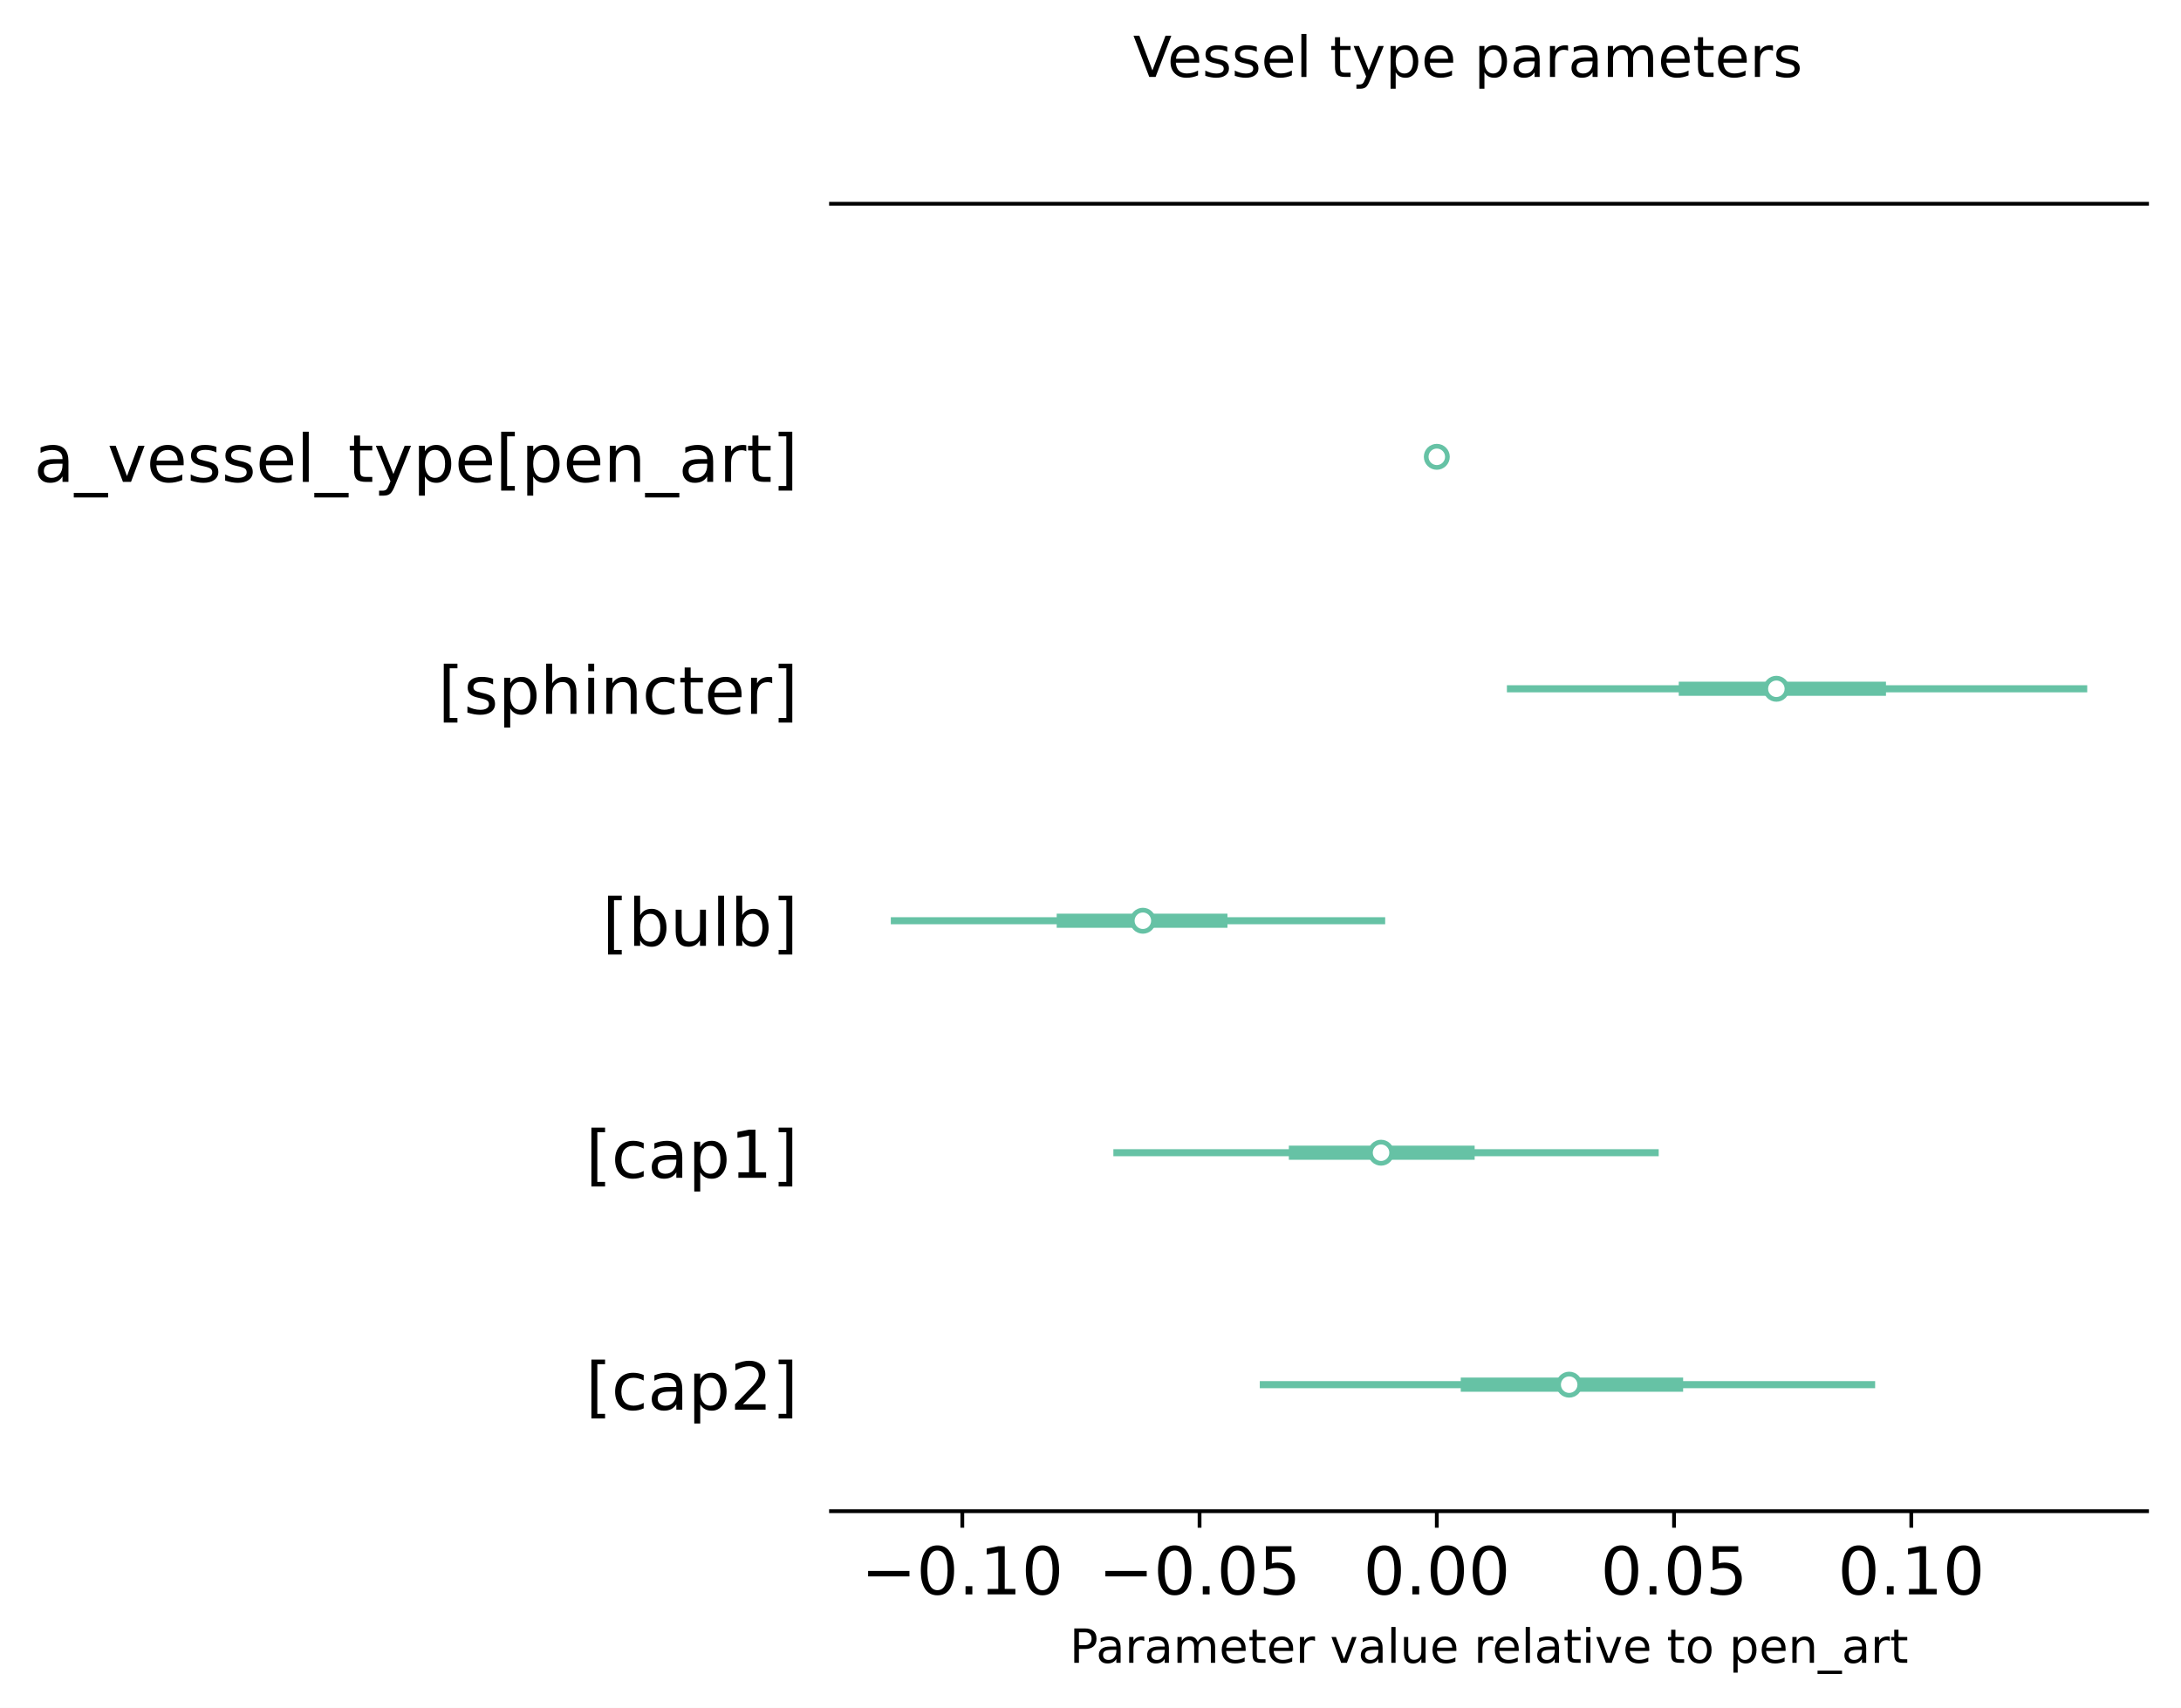
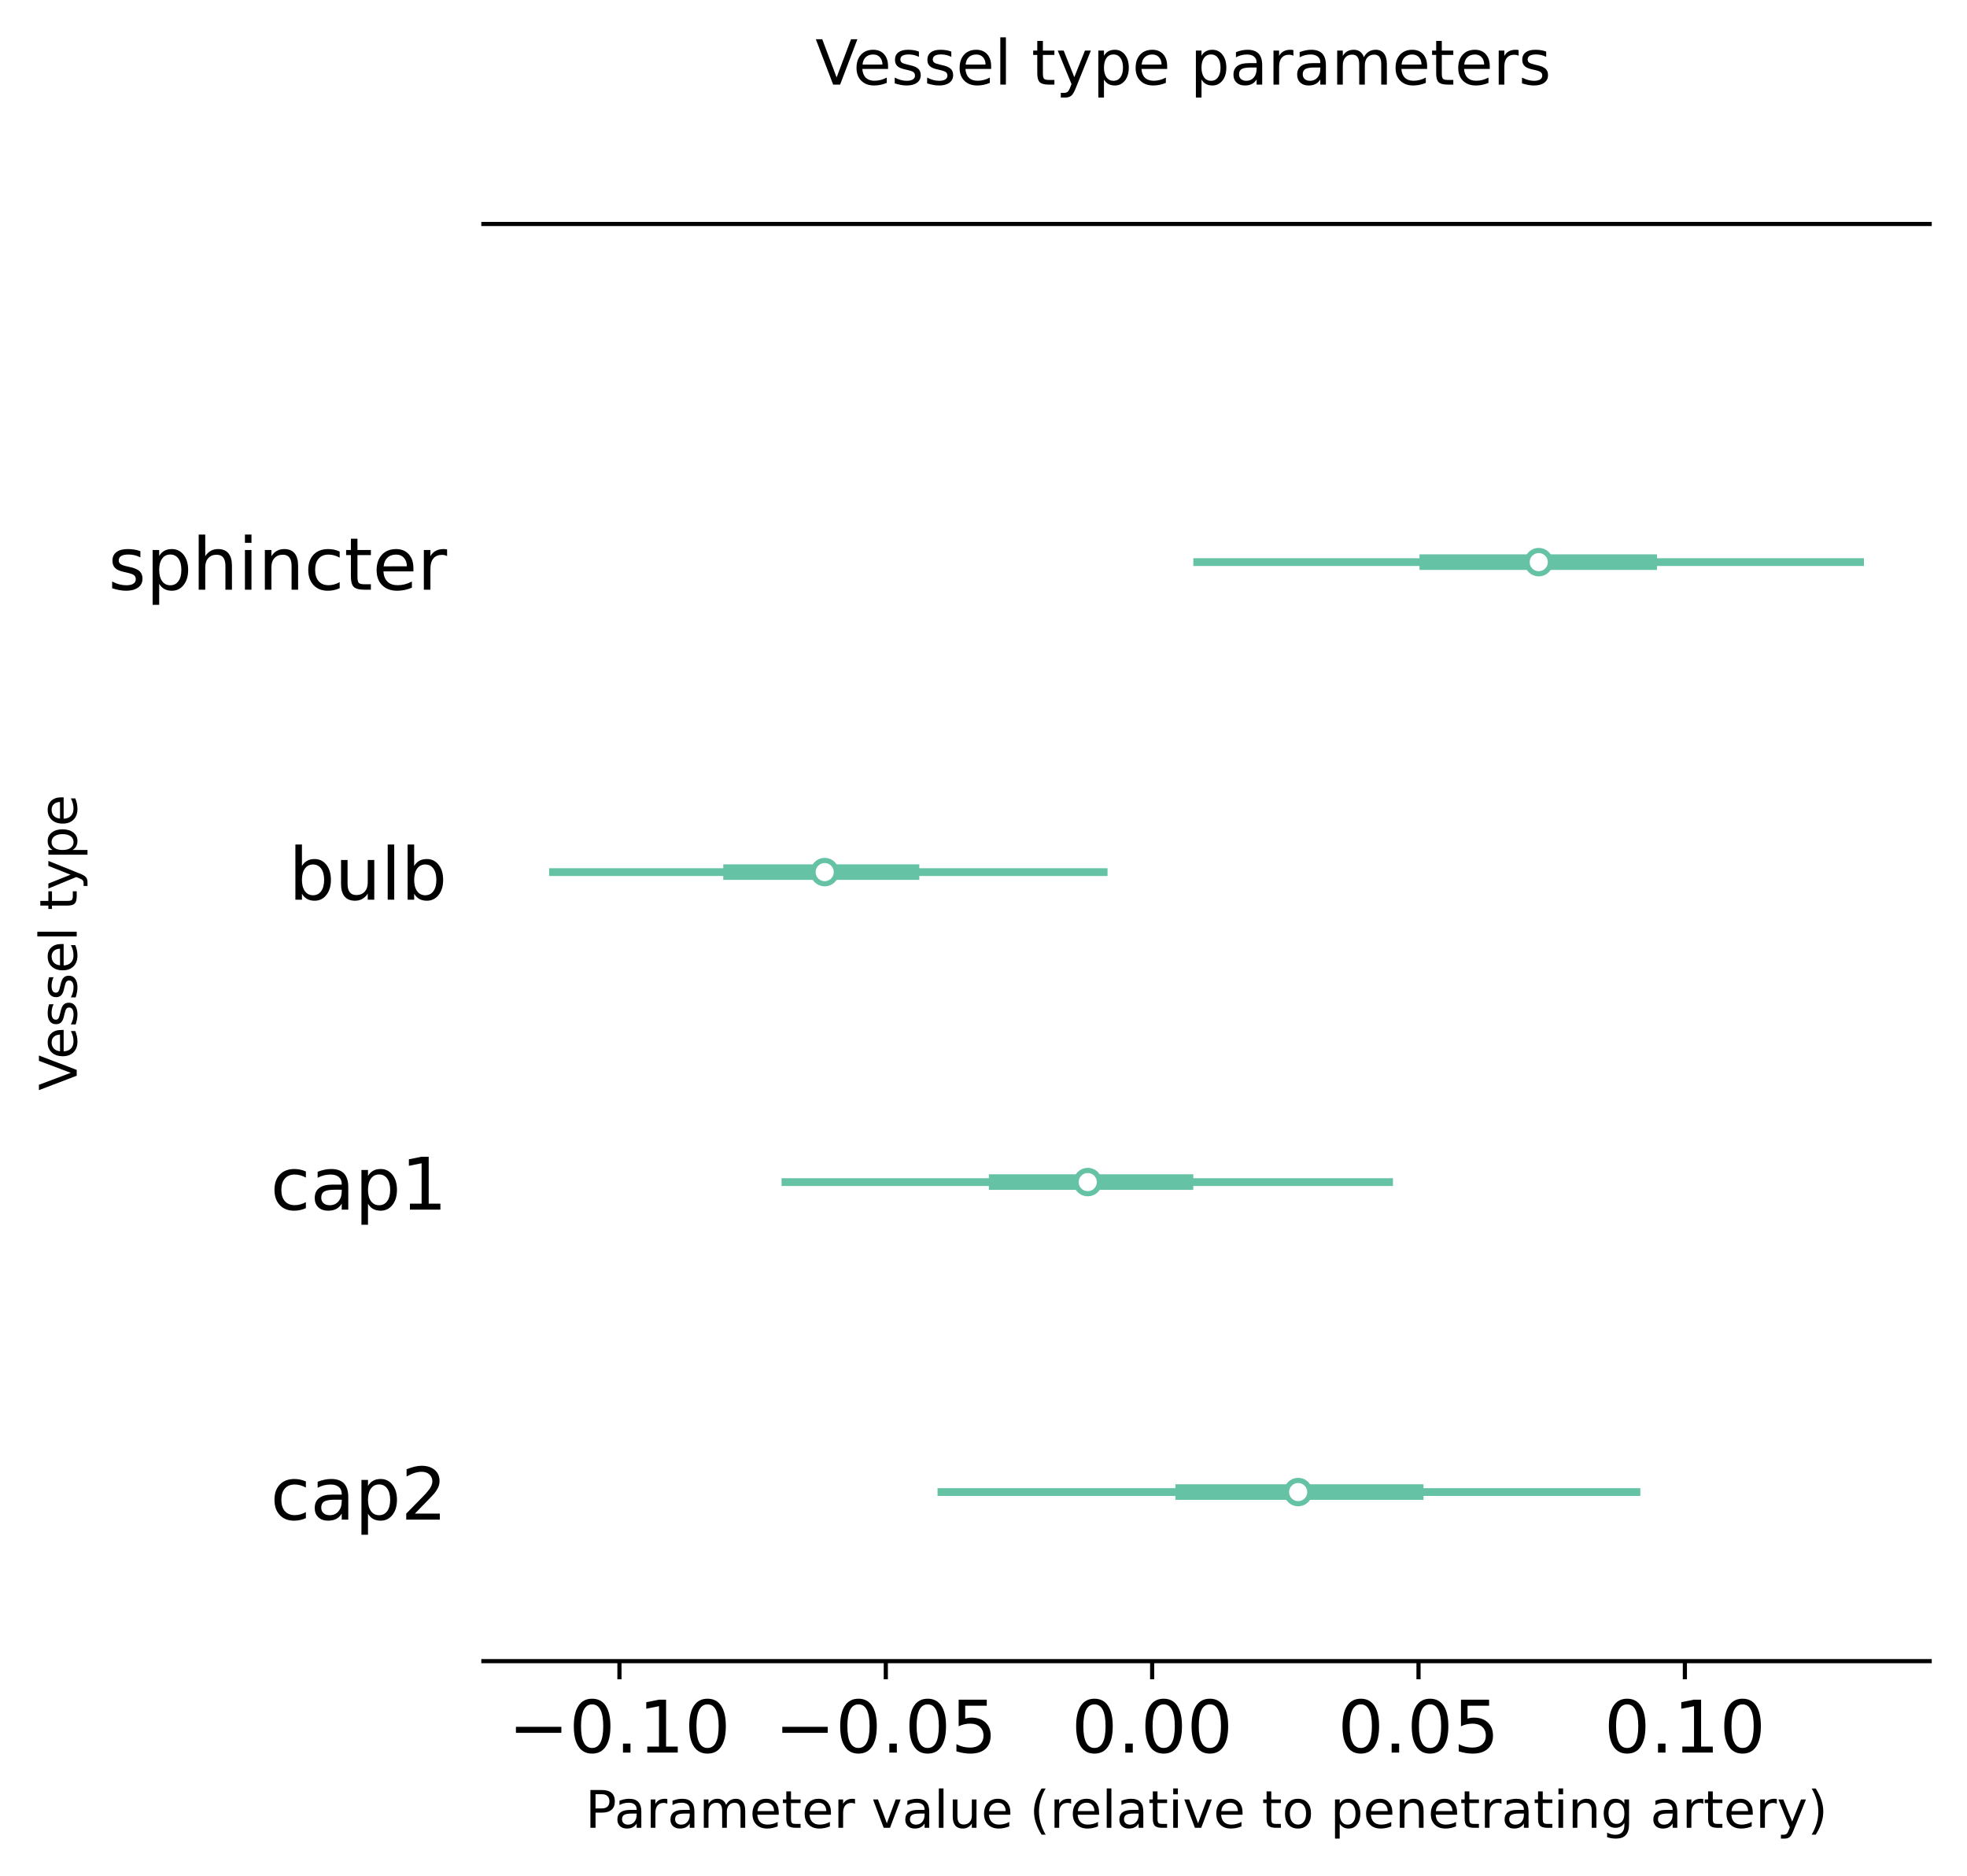
- <svg xmlns="http://www.w3.org/2000/svg" xmlns:xlink="http://www.w3.org/1999/xlink" width="462.369pt" height="362.106pt" viewBox="0 0 462.369 362.106" version="1.1">
+ <svg xmlns="http://www.w3.org/2000/svg" xmlns:xlink="http://www.w3.org/1999/xlink" width="379.449pt" height="361.827pt" viewBox="0 0 379.449 361.827" version="1.1">
  <defs>
    <style type="text/css">*{stroke-linejoin: round; stroke-linecap: butt}</style>
  </defs>
  <g id="figure_1">
    <g id="patch_1">
-       <path d="M 0 362.106  L 462.369 362.106  L 462.369 -0  L 0 -0  z " style="fill: #ffffff" />
+       <path d="M -0 361.827  L 379.449 361.827  L 379.449 -0  L -0 -0  z " style="fill: #ffffff" />
    </g>
    <g id="axes_1">
      <g id="patch_2">
-         <path d="M 176.169 320.4  L 455.169 320.4  L 455.169 43.2  L 176.169 43.2  z " style="fill: #ffffff" />
+         <path d="M 93.249 320.4  L 372.249 320.4  L 372.249 43.2  L 93.249 43.2  z " style="fill: #ffffff" />
      </g>
      <g id="matplotlib.axis_1">
        <g id="xtick_1">
          <g id="line2d_1">
            <defs>
-               <path id="mdb40801401" d="M 0 0  L 0 3.5  " style="stroke: #000000; stroke-width: 0.8" />
+               <path id="m98e3a03f4f" d="M 0 0  L 0 3.5  " style="stroke: #000000; stroke-width: 0.8" />
            </defs>
            <g>
-               <use xlink:href="#mdb40801401" x="204.009" y="320.4" style="stroke: #000000; stroke-width: 0.8" />
+               <use xlink:href="#m98e3a03f4f" x="119.495" y="320.4" style="stroke: #000000; stroke-width: 0.8" />
            </g>
          </g>
          <g id="text_1">
-             <g transform="translate(182.5569 338.0378) scale(0.14 -0.14)">
+             <g transform="translate(98.04303 338.0378) scale(0.14 -0.14)">
              <defs>
                <path id="DejaVuSans-2212" d="M 678 2272  L 4684 2272  L 4684 1741  L 678 1741  L 678 2272  z " transform="scale(0.015625)" />
                <path id="DejaVuSans-30" d="M 2034 4250  Q 1547 4250 1301 3770  Q 1056 3291 1056 2328  Q 1056 1369 1301 889  Q 1547 409 2034 409  Q 2525 409 2770 889  Q 3016 1369 3016 2328  Q 3016 3291 2770 3770  Q 2525 4250 2034 4250  z M 2034 4750  Q 2819 4750 3233 4129  Q 3647 3509 3647 2328  Q 3647 1150 3233 529  Q 2819 -91 2034 -91  Q 1250 -91 836 529  Q 422 1150 422 2328  Q 422 3509 836 4129  Q 1250 4750 2034 4750  z " transform="scale(0.015625)" />
                <path id="DejaVuSans-2e" d="M 684 794  L 1344 794  L 1344 0  L 684 0  L 684 794  z " transform="scale(0.015625)" />
                <path id="DejaVuSans-31" d="M 794 531  L 1825 531  L 1825 4091  L 703 3866  L 703 4441  L 1819 4666  L 2450 4666  L 2450 531  L 3481 531  L 3481 0  L 794 0  L 794 531  z " transform="scale(0.015625)" />
              </defs>
              <use xlink:href="#DejaVuSans-2212" />
              <use xlink:href="#DejaVuSans-30" x="83.789" />
              <use xlink:href="#DejaVuSans-2e" x="147.412" />
              <use xlink:href="#DejaVuSans-31" x="179.199" />
              <use xlink:href="#DejaVuSans-30" x="242.822" />
            </g>
          </g>
        </g>
        <g id="xtick_2">
          <g id="line2d_2">
            <g>
-               <use xlink:href="#mdb40801401" x="254.305" y="320.4" style="stroke: #000000; stroke-width: 0.8" />
+               <use xlink:href="#m98e3a03f4f" x="170.878" y="320.4" style="stroke: #000000; stroke-width: 0.8" />
            </g>
          </g>
          <g id="text_2">
-             <g transform="translate(232.8529 338.0378) scale(0.14 -0.14)">
+             <g transform="translate(149.4259 338.0378) scale(0.14 -0.14)">
              <defs>
                <path id="DejaVuSans-35" d="M 691 4666  L 3169 4666  L 3169 4134  L 1269 4134  L 1269 2991  Q 1406 3038 1543 3061  Q 1681 3084 1819 3084  Q 2600 3084 3056 2656  Q 3513 2228 3513 1497  Q 3513 744 3044 326  Q 2575 -91 1722 -91  Q 1428 -91 1123 -41  Q 819 9 494 109  L 494 744  Q 775 591 1075 516  Q 1375 441 1709 441  Q 2250 441 2565 725  Q 2881 1009 2881 1497  Q 2881 1984 2565 2268  Q 2250 2553 1709 2553  Q 1456 2553 1204 2497  Q 953 2441 691 2322  L 691 4666  z " transform="scale(0.015625)" />
              </defs>
              <use xlink:href="#DejaVuSans-2212" />
              <use xlink:href="#DejaVuSans-30" x="83.789" />
              <use xlink:href="#DejaVuSans-2e" x="147.412" />
              <use xlink:href="#DejaVuSans-30" x="179.199" />
              <use xlink:href="#DejaVuSans-35" x="242.822" />
            </g>
          </g>
        </g>
        <g id="xtick_3">
          <g id="line2d_3">
            <g>
-               <use xlink:href="#mdb40801401" x="304.601" y="320.4" style="stroke: #000000; stroke-width: 0.8" />
+               <use xlink:href="#m98e3a03f4f" x="222.26" y="320.4" style="stroke: #000000; stroke-width: 0.8" />
            </g>
          </g>
          <g id="text_3">
-             <g transform="translate(289.0147 338.0378) scale(0.14 -0.14)">
+             <g transform="translate(206.6745 338.0378) scale(0.14 -0.14)">
              <use xlink:href="#DejaVuSans-30" />
              <use xlink:href="#DejaVuSans-2e" x="63.623" />
              <use xlink:href="#DejaVuSans-30" x="95.41" />
              <use xlink:href="#DejaVuSans-30" x="159.033" />
            </g>
          </g>
        </g>
        <g id="xtick_4">
          <g id="line2d_4">
            <g>
-               <use xlink:href="#mdb40801401" x="354.897" y="320.4" style="stroke: #000000; stroke-width: 0.8" />
+               <use xlink:href="#m98e3a03f4f" x="273.643" y="320.4" style="stroke: #000000; stroke-width: 0.8" />
            </g>
          </g>
          <g id="text_4">
-             <g transform="translate(339.3108 338.0378) scale(0.14 -0.14)">
+             <g transform="translate(258.0573 338.0378) scale(0.14 -0.14)">
              <use xlink:href="#DejaVuSans-30" />
              <use xlink:href="#DejaVuSans-2e" x="63.623" />
              <use xlink:href="#DejaVuSans-30" x="95.41" />
              <use xlink:href="#DejaVuSans-35" x="159.033" />
            </g>
          </g>
        </g>
        <g id="xtick_5">
          <g id="line2d_5">
            <g>
-               <use xlink:href="#mdb40801401" x="405.193" y="320.4" style="stroke: #000000; stroke-width: 0.8" />
+               <use xlink:href="#m98e3a03f4f" x="325.026" y="320.4" style="stroke: #000000; stroke-width: 0.8" />
            </g>
          </g>
          <g id="text_5">
-             <g transform="translate(389.6068 338.0378) scale(0.14 -0.14)">
+             <g transform="translate(309.4401 338.0378) scale(0.14 -0.14)">
              <use xlink:href="#DejaVuSans-30" />
              <use xlink:href="#DejaVuSans-2e" x="63.623" />
              <use xlink:href="#DejaVuSans-31" x="95.41" />
              <use xlink:href="#DejaVuSans-30" x="159.033" />
            </g>
          </g>
        </g>
        <g id="text_6">
-           <g transform="translate(226.7659 352.5478) scale(0.1 -0.1)">
+           <g transform="translate(112.9158 352.5478) scale(0.1 -0.1)">
            <defs>
              <path id="DejaVuSans-50" d="M 1259 4147  L 1259 2394  L 2053 2394  Q 2494 2394 2734 2622  Q 2975 2850 2975 3272  Q 2975 3691 2734 3919  Q 2494 4147 2053 4147  L 1259 4147  z M 628 4666  L 2053 4666  Q 2838 4666 3239 4311  Q 3641 3956 3641 3272  Q 3641 2581 3239 2228  Q 2838 1875 2053 1875  L 1259 1875  L 1259 0  L 628 0  L 628 4666  z " transform="scale(0.015625)" />
              <path id="DejaVuSans-61" d="M 2194 1759  Q 1497 1759 1228 1600  Q 959 1441 959 1056  Q 959 750 1161 570  Q 1363 391 1709 391  Q 2188 391 2477 730  Q 2766 1069 2766 1631  L 2766 1759  L 2194 1759  z M 3341 1997  L 3341 0  L 2766 0  L 2766 531  Q 2569 213 2275 61  Q 1981 -91 1556 -91  Q 1019 -91 701 211  Q 384 513 384 1019  Q 384 1609 779 1909  Q 1175 2209 1959 2209  L 2766 2209  L 2766 2266  Q 2766 2663 2505 2880  Q 2244 3097 1772 3097  Q 1472 3097 1187 3025  Q 903 2953 641 2809  L 641 3341  Q 956 3463 1253 3523  Q 1550 3584 1831 3584  Q 2591 3584 2966 3190  Q 3341 2797 3341 1997  z " transform="scale(0.015625)" />
              <path id="DejaVuSans-72" d="M 2631 2963  Q 2534 3019 2420 3045  Q 2306 3072 2169 3072  Q 1681 3072 1420 2755  Q 1159 2438 1159 1844  L 1159 0  L 581 0  L 581 3500  L 1159 3500  L 1159 2956  Q 1341 3275 1631 3429  Q 1922 3584 2338 3584  Q 2397 3584 2469 3576  Q 2541 3569 2628 3553  L 2631 2963  z " transform="scale(0.015625)" />
              <path id="DejaVuSans-6d" d="M 3328 2828  Q 3544 3216 3844 3400  Q 4144 3584 4550 3584  Q 5097 3584 5394 3201  Q 5691 2819 5691 2113  L 5691 0  L 5113 0  L 5113 2094  Q 5113 2597 4934 2840  Q 4756 3084 4391 3084  Q 3944 3084 3684 2787  Q 3425 2491 3425 1978  L 3425 0  L 2847 0  L 2847 2094  Q 2847 2600 2669 2842  Q 2491 3084 2119 3084  Q 1678 3084 1418 2786  Q 1159 2488 1159 1978  L 1159 0  L 581 0  L 581 3500  L 1159 3500  L 1159 2956  Q 1356 3278 1631 3431  Q 1906 3584 2284 3584  Q 2666 3584 2933 3390  Q 3200 3197 3328 2828  z " transform="scale(0.015625)" />
              <path id="DejaVuSans-65" d="M 3597 1894  L 3597 1613  L 953 1613  Q 991 1019 1311 708  Q 1631 397 2203 397  Q 2534 397 2845 478  Q 3156 559 3463 722  L 3463 178  Q 3153 47 2828 -22  Q 2503 -91 2169 -91  Q 1331 -91 842 396  Q 353 884 353 1716  Q 353 2575 817 3079  Q 1281 3584 2069 3584  Q 2775 3584 3186 3129  Q 3597 2675 3597 1894  z M 3022 2063  Q 3016 2534 2758 2815  Q 2500 3097 2075 3097  Q 1594 3097 1305 2825  Q 1016 2553 972 2059  L 3022 2063  z " transform="scale(0.015625)" />
              <path id="DejaVuSans-74" d="M 1172 4494  L 1172 3500  L 2356 3500  L 2356 3053  L 1172 3053  L 1172 1153  Q 1172 725 1289 603  Q 1406 481 1766 481  L 2356 481  L 2356 0  L 1766 0  Q 1100 0 847 248  Q 594 497 594 1153  L 594 3053  L 172 3053  L 172 3500  L 594 3500  L 594 4494  L 1172 4494  z " transform="scale(0.015625)" />
              <path id="DejaVuSans-20" transform="scale(0.015625)" />
              <path id="DejaVuSans-76" d="M 191 3500  L 800 3500  L 1894 563  L 2988 3500  L 3597 3500  L 2284 0  L 1503 0  L 191 3500  z " transform="scale(0.015625)" />
              <path id="DejaVuSans-6c" d="M 603 4863  L 1178 4863  L 1178 0  L 603 0  L 603 4863  z " transform="scale(0.015625)" />
              <path id="DejaVuSans-75" d="M 544 1381  L 544 3500  L 1119 3500  L 1119 1403  Q 1119 906 1312 657  Q 1506 409 1894 409  Q 2359 409 2629 706  Q 2900 1003 2900 1516  L 2900 3500  L 3475 3500  L 3475 0  L 2900 0  L 2900 538  Q 2691 219 2414 64  Q 2138 -91 1772 -91  Q 1169 -91 856 284  Q 544 659 544 1381  z M 1991 3584  L 1991 3584  z " transform="scale(0.015625)" />
+               <path id="DejaVuSans-28" d="M 1984 4856  Q 1566 4138 1362 3434  Q 1159 2731 1159 2009  Q 1159 1288 1364 580  Q 1569 -128 1984 -844  L 1484 -844  Q 1016 -109 783 600  Q 550 1309 550 2009  Q 550 2706 781 3412  Q 1013 4119 1484 4856  L 1984 4856  z " transform="scale(0.015625)" />
              <path id="DejaVuSans-69" d="M 603 3500  L 1178 3500  L 1178 0  L 603 0  L 603 3500  z M 603 4863  L 1178 4863  L 1178 4134  L 603 4134  L 603 4863  z " transform="scale(0.015625)" />
              <path id="DejaVuSans-6f" d="M 1959 3097  Q 1497 3097 1228 2736  Q 959 2375 959 1747  Q 959 1119 1226 758  Q 1494 397 1959 397  Q 2419 397 2687 759  Q 2956 1122 2956 1747  Q 2956 2369 2687 2733  Q 2419 3097 1959 3097  z M 1959 3584  Q 2709 3584 3137 3096  Q 3566 2609 3566 1747  Q 3566 888 3137 398  Q 2709 -91 1959 -91  Q 1206 -91 779 398  Q 353 888 353 1747  Q 353 2609 779 3096  Q 1206 3584 1959 3584  z " transform="scale(0.015625)" />
              <path id="DejaVuSans-70" d="M 1159 525  L 1159 -1331  L 581 -1331  L 581 3500  L 1159 3500  L 1159 2969  Q 1341 3281 1617 3432  Q 1894 3584 2278 3584  Q 2916 3584 3314 3078  Q 3713 2572 3713 1747  Q 3713 922 3314 415  Q 2916 -91 2278 -91  Q 1894 -91 1617 61  Q 1341 213 1159 525  z M 3116 1747  Q 3116 2381 2855 2742  Q 2594 3103 2138 3103  Q 1681 3103 1420 2742  Q 1159 2381 1159 1747  Q 1159 1113 1420 752  Q 1681 391 2138 391  Q 2594 391 2855 752  Q 3116 1113 3116 1747  z " transform="scale(0.015625)" />
              <path id="DejaVuSans-6e" d="M 3513 2113  L 3513 0  L 2938 0  L 2938 2094  Q 2938 2591 2744 2837  Q 2550 3084 2163 3084  Q 1697 3084 1428 2787  Q 1159 2491 1159 1978  L 1159 0  L 581 0  L 581 3500  L 1159 3500  L 1159 2956  Q 1366 3272 1645 3428  Q 1925 3584 2291 3584  Q 2894 3584 3203 3211  Q 3513 2838 3513 2113  z " transform="scale(0.015625)" />
-               <path id="DejaVuSans-5f" d="M 3263 -1063  L 3263 -1509  L -63 -1509  L -63 -1063  L 3263 -1063  z " transform="scale(0.015625)" />
+               <path id="DejaVuSans-67" d="M 2906 1791  Q 2906 2416 2648 2759  Q 2391 3103 1925 3103  Q 1463 3103 1205 2759  Q 947 2416 947 1791  Q 947 1169 1205 825  Q 1463 481 1925 481  Q 2391 481 2648 825  Q 2906 1169 2906 1791  z M 3481 434  Q 3481 -459 3084 -895  Q 2688 -1331 1869 -1331  Q 1566 -1331 1297 -1286  Q 1028 -1241 775 -1147  L 775 -588  Q 1028 -725 1275 -790  Q 1522 -856 1778 -856  Q 2344 -856 2625 -561  Q 2906 -266 2906 331  L 2906 616  Q 2728 306 2450 153  Q 2172 0 1784 0  Q 1141 0 747 490  Q 353 981 353 1791  Q 353 2603 747 3093  Q 1141 3584 1784 3584  Q 2172 3584 2450 3431  Q 2728 3278 2906 2969  L 2906 3500  L 3481 3500  L 3481 434  z " transform="scale(0.015625)" />
+               <path id="DejaVuSans-79" d="M 2059 -325  Q 1816 -950 1584 -1140  Q 1353 -1331 966 -1331  L 506 -1331  L 506 -850  L 844 -850  Q 1081 -850 1212 -737  Q 1344 -625 1503 -206  L 1606 56  L 191 3500  L 800 3500  L 1894 763  L 2988 3500  L 3597 3500  L 2059 -325  z " transform="scale(0.015625)" />
+               <path id="DejaVuSans-29" d="M 513 4856  L 1013 4856  Q 1481 4119 1714 3412  Q 1947 2706 1947 2009  Q 1947 1309 1714 600  Q 1481 -109 1013 -844  L 513 -844  Q 928 -128 1133 580  Q 1338 1288 1338 2009  Q 1338 2731 1133 3434  Q 928 4138 513 4856  z " transform="scale(0.015625)" />
            </defs>
            <use xlink:href="#DejaVuSans-50" />
            <use xlink:href="#DejaVuSans-61" x="55.803" />
            <use xlink:href="#DejaVuSans-72" x="117.082" />
            <use xlink:href="#DejaVuSans-61" x="158.195" />
            <use xlink:href="#DejaVuSans-6d" x="219.475" />
            <use xlink:href="#DejaVuSans-65" x="316.887" />
            <use xlink:href="#DejaVuSans-74" x="378.41" />
            <use xlink:href="#DejaVuSans-65" x="417.619" />
            <use xlink:href="#DejaVuSans-72" x="479.143" />
            <use xlink:href="#DejaVuSans-20" x="520.256" />
            <use xlink:href="#DejaVuSans-76" x="552.043" />
            <use xlink:href="#DejaVuSans-61" x="611.223" />
            <use xlink:href="#DejaVuSans-6c" x="672.502" />
            <use xlink:href="#DejaVuSans-75" x="700.285" />
            <use xlink:href="#DejaVuSans-65" x="763.664" />
            <use xlink:href="#DejaVuSans-20" x="825.188" />
-             <use xlink:href="#DejaVuSans-72" x="856.975" />
-             <use xlink:href="#DejaVuSans-65" x="895.838" />
-             <use xlink:href="#DejaVuSans-6c" x="957.361" />
-             <use xlink:href="#DejaVuSans-61" x="985.145" />
-             <use xlink:href="#DejaVuSans-74" x="1046.424" />
-             <use xlink:href="#DejaVuSans-69" x="1085.633" />
-             <use xlink:href="#DejaVuSans-76" x="1113.416" />
-             <use xlink:href="#DejaVuSans-65" x="1172.596" />
-             <use xlink:href="#DejaVuSans-20" x="1234.119" />
-             <use xlink:href="#DejaVuSans-74" x="1265.906" />
-             <use xlink:href="#DejaVuSans-6f" x="1305.115" />
-             <use xlink:href="#DejaVuSans-20" x="1366.297" />
-             <use xlink:href="#DejaVuSans-70" x="1398.084" />
-             <use xlink:href="#DejaVuSans-65" x="1461.561" />
-             <use xlink:href="#DejaVuSans-6e" x="1523.084" />
-             <use xlink:href="#DejaVuSans-5f" x="1586.463" />
-             <use xlink:href="#DejaVuSans-61" x="1636.463" />
-             <use xlink:href="#DejaVuSans-72" x="1697.742" />
-             <use xlink:href="#DejaVuSans-74" x="1738.855" />
+             <use xlink:href="#DejaVuSans-28" x="856.975" />
+             <use xlink:href="#DejaVuSans-72" x="895.988" />
+             <use xlink:href="#DejaVuSans-65" x="934.852" />
+             <use xlink:href="#DejaVuSans-6c" x="996.375" />
+             <use xlink:href="#DejaVuSans-61" x="1024.158" />
+             <use xlink:href="#DejaVuSans-74" x="1085.438" />
+             <use xlink:href="#DejaVuSans-69" x="1124.646" />
+             <use xlink:href="#DejaVuSans-76" x="1152.43" />
+             <use xlink:href="#DejaVuSans-65" x="1211.609" />
+             <use xlink:href="#DejaVuSans-20" x="1273.133" />
+             <use xlink:href="#DejaVuSans-74" x="1304.92" />
+             <use xlink:href="#DejaVuSans-6f" x="1344.129" />
+             <use xlink:href="#DejaVuSans-20" x="1405.311" />
+             <use xlink:href="#DejaVuSans-70" x="1437.098" />
+             <use xlink:href="#DejaVuSans-65" x="1500.574" />
+             <use xlink:href="#DejaVuSans-6e" x="1562.098" />
+             <use xlink:href="#DejaVuSans-65" x="1625.477" />
+             <use xlink:href="#DejaVuSans-74" x="1687" />
+             <use xlink:href="#DejaVuSans-72" x="1726.209" />
+             <use xlink:href="#DejaVuSans-61" x="1767.322" />
+             <use xlink:href="#DejaVuSans-74" x="1828.602" />
+             <use xlink:href="#DejaVuSans-69" x="1867.811" />
+             <use xlink:href="#DejaVuSans-6e" x="1895.594" />
+             <use xlink:href="#DejaVuSans-67" x="1958.973" />
+             <use xlink:href="#DejaVuSans-20" x="2022.449" />
+             <use xlink:href="#DejaVuSans-61" x="2054.236" />
+             <use xlink:href="#DejaVuSans-72" x="2115.516" />
+             <use xlink:href="#DejaVuSans-74" x="2156.629" />
+             <use xlink:href="#DejaVuSans-65" x="2195.838" />
+             <use xlink:href="#DejaVuSans-72" x="2257.361" />
+             <use xlink:href="#DejaVuSans-79" x="2298.475" />
+             <use xlink:href="#DejaVuSans-29" x="2357.654" />
          </g>
        </g>
      </g>
      <g id="matplotlib.axis_2">
        <g id="ytick_1">
          <g id="text_7">
-             <g transform="translate(124.1722 298.8931) scale(0.14 -0.14)">
-               <defs>
-                 <path id="DejaVuSans-5b" d="M 550 4863  L 1875 4863  L 1875 4416  L 1125 4416  L 1125 -397  L 1875 -397  L 1875 -844  L 550 -844  L 550 4863  z " transform="scale(0.015625)" />
+             <g transform="translate(52.17688 293.1071) scale(0.14 -0.14)">
+               <defs>
                <path id="DejaVuSans-63" d="M 3122 3366  L 3122 2828  Q 2878 2963 2633 3030  Q 2388 3097 2138 3097  Q 1578 3097 1268 2742  Q 959 2388 959 1747  Q 959 1106 1268 751  Q 1578 397 2138 397  Q 2388 397 2633 464  Q 2878 531 3122 666  L 3122 134  Q 2881 22 2623 -34  Q 2366 -91 2075 -91  Q 1284 -91 818 406  Q 353 903 353 1747  Q 353 2603 823 3093  Q 1294 3584 2113 3584  Q 2378 3584 2631 3529  Q 2884 3475 3122 3366  z " transform="scale(0.015625)" />
                <path id="DejaVuSans-32" d="M 1228 531  L 3431 531  L 3431 0  L 469 0  L 469 531  Q 828 903 1448 1529  Q 2069 2156 2228 2338  Q 2531 2678 2651 2914  Q 2772 3150 2772 3378  Q 2772 3750 2511 3984  Q 2250 4219 1831 4219  Q 1534 4219 1204 4116  Q 875 4013 500 3803  L 500 4441  Q 881 4594 1212 4672  Q 1544 4750 1819 4750  Q 2544 4750 2975 4387  Q 3406 4025 3406 3419  Q 3406 3131 3298 2873  Q 3191 2616 2906 2266  Q 2828 2175 2409 1742  Q 1991 1309 1228 531  z " transform="scale(0.015625)" />
-                 <path id="DejaVuSans-5d" d="M 1947 4863  L 1947 -844  L 622 -844  L 622 -397  L 1369 -397  L 1369 4416  L 622 4416  L 622 4863  L 1947 4863  z " transform="scale(0.015625)" />
-               </defs>
-               <use xlink:href="#DejaVuSans-5b" />
-               <use xlink:href="#DejaVuSans-63" x="39.014" />
-               <use xlink:href="#DejaVuSans-61" x="93.994" />
-               <use xlink:href="#DejaVuSans-70" x="155.273" />
-               <use xlink:href="#DejaVuSans-32" x="218.75" />
-               <use xlink:href="#DejaVuSans-5d" x="282.373" />
+               </defs>
+               <use xlink:href="#DejaVuSans-63" />
+               <use xlink:href="#DejaVuSans-61" x="54.98" />
+               <use xlink:href="#DejaVuSans-70" x="116.26" />
+               <use xlink:href="#DejaVuSans-32" x="179.736" />
            </g>
          </g>
        </g>
        <g id="ytick_2">
          <g id="text_8">
-             <g transform="translate(124.1722 249.7125) scale(0.14 -0.14)">
-               <use xlink:href="#DejaVuSans-5b" />
-               <use xlink:href="#DejaVuSans-63" x="39.014" />
-               <use xlink:href="#DejaVuSans-61" x="93.994" />
-               <use xlink:href="#DejaVuSans-70" x="155.273" />
-               <use xlink:href="#DejaVuSans-31" x="218.75" />
-               <use xlink:href="#DejaVuSans-5d" x="282.373" />
+             <g transform="translate(52.17688 233.3189) scale(0.14 -0.14)">
+               <use xlink:href="#DejaVuSans-63" />
+               <use xlink:href="#DejaVuSans-61" x="54.98" />
+               <use xlink:href="#DejaVuSans-70" x="116.26" />
+               <use xlink:href="#DejaVuSans-31" x="179.736" />
            </g>
          </g>
        </g>
        <g id="ytick_3">
          <g id="text_9">
-             <g transform="translate(127.7072 200.5318) scale(0.14 -0.14)">
+             <g transform="translate(55.71187 173.5307) scale(0.14 -0.14)">
              <defs>
                <path id="DejaVuSans-62" d="M 3116 1747  Q 3116 2381 2855 2742  Q 2594 3103 2138 3103  Q 1681 3103 1420 2742  Q 1159 2381 1159 1747  Q 1159 1113 1420 752  Q 1681 391 2138 391  Q 2594 391 2855 752  Q 3116 1113 3116 1747  z M 1159 2969  Q 1341 3281 1617 3432  Q 1894 3584 2278 3584  Q 2916 3584 3314 3078  Q 3713 2572 3713 1747  Q 3713 922 3314 415  Q 2916 -91 2278 -91  Q 1894 -91 1617 61  Q 1341 213 1159 525  L 1159 0  L 581 0  L 581 4863  L 1159 4863  L 1159 2969  z " transform="scale(0.015625)" />
              </defs>
-               <use xlink:href="#DejaVuSans-5b" />
-               <use xlink:href="#DejaVuSans-62" x="39.014" />
-               <use xlink:href="#DejaVuSans-75" x="102.49" />
-               <use xlink:href="#DejaVuSans-6c" x="165.869" />
-               <use xlink:href="#DejaVuSans-62" x="193.652" />
-               <use xlink:href="#DejaVuSans-5d" x="257.129" />
+               <use xlink:href="#DejaVuSans-62" />
+               <use xlink:href="#DejaVuSans-75" x="63.477" />
+               <use xlink:href="#DejaVuSans-6c" x="126.855" />
+               <use xlink:href="#DejaVuSans-62" x="154.639" />
            </g>
          </g>
        </g>
        <g id="ytick_4">
          <g id="text_10">
-             <g transform="translate(92.87344 151.3512) scale(0.14 -0.14)">
+             <g transform="translate(20.87813 113.7424) scale(0.14 -0.14)">
              <defs>
                <path id="DejaVuSans-73" d="M 2834 3397  L 2834 2853  Q 2591 2978 2328 3040  Q 2066 3103 1784 3103  Q 1356 3103 1142 2972  Q 928 2841 928 2578  Q 928 2378 1081 2264  Q 1234 2150 1697 2047  L 1894 2003  Q 2506 1872 2764 1633  Q 3022 1394 3022 966  Q 3022 478 2636 193  Q 2250 -91 1575 -91  Q 1294 -91 989 -36  Q 684 19 347 128  L 347 722  Q 666 556 975 473  Q 1284 391 1588 391  Q 1994 391 2212 530  Q 2431 669 2431 922  Q 2431 1156 2273 1281  Q 2116 1406 1581 1522  L 1381 1569  Q 847 1681 609 1914  Q 372 2147 372 2553  Q 372 3047 722 3315  Q 1072 3584 1716 3584  Q 2034 3584 2315 3537  Q 2597 3491 2834 3397  z " transform="scale(0.015625)" />
                <path id="DejaVuSans-68" d="M 3513 2113  L 3513 0  L 2938 0  L 2938 2094  Q 2938 2591 2744 2837  Q 2550 3084 2163 3084  Q 1697 3084 1428 2787  Q 1159 2491 1159 1978  L 1159 0  L 581 0  L 581 4863  L 1159 4863  L 1159 2956  Q 1366 3272 1645 3428  Q 1925 3584 2291 3584  Q 2894 3584 3203 3211  Q 3513 2838 3513 2113  z " transform="scale(0.015625)" />
              </defs>
-               <use xlink:href="#DejaVuSans-5b" />
-               <use xlink:href="#DejaVuSans-73" x="39.014" />
-               <use xlink:href="#DejaVuSans-70" x="91.113" />
-               <use xlink:href="#DejaVuSans-68" x="154.59" />
-               <use xlink:href="#DejaVuSans-69" x="217.969" />
-               <use xlink:href="#DejaVuSans-6e" x="245.752" />
-               <use xlink:href="#DejaVuSans-63" x="309.131" />
-               <use xlink:href="#DejaVuSans-74" x="364.111" />
-               <use xlink:href="#DejaVuSans-65" x="403.32" />
-               <use xlink:href="#DejaVuSans-72" x="464.844" />
-               <use xlink:href="#DejaVuSans-5d" x="505.957" />
-             </g>
-           </g>
-         </g>
-         <g id="ytick_5">
-           <g id="text_11">
-             <g transform="translate(7.2 102.1705) scale(0.14 -0.14)">
-               <defs>
-                 <path id="DejaVuSans-79" d="M 2059 -325  Q 1816 -950 1584 -1140  Q 1353 -1331 966 -1331  L 506 -1331  L 506 -850  L 844 -850  Q 1081 -850 1212 -737  Q 1344 -625 1503 -206  L 1606 56  L 191 3500  L 800 3500  L 1894 763  L 2988 3500  L 3597 3500  L 2059 -325  z " transform="scale(0.015625)" />
-               </defs>
-               <use xlink:href="#DejaVuSans-61" />
-               <use xlink:href="#DejaVuSans-5f" x="61.279" />
-               <use xlink:href="#DejaVuSans-76" x="111.279" />
-               <use xlink:href="#DejaVuSans-65" x="170.459" />
-               <use xlink:href="#DejaVuSans-73" x="231.982" />
-               <use xlink:href="#DejaVuSans-73" x="284.082" />
-               <use xlink:href="#DejaVuSans-65" x="336.182" />
-               <use xlink:href="#DejaVuSans-6c" x="397.705" />
-               <use xlink:href="#DejaVuSans-5f" x="425.488" />
-               <use xlink:href="#DejaVuSans-74" x="475.488" />
-               <use xlink:href="#DejaVuSans-79" x="514.697" />
-               <use xlink:href="#DejaVuSans-70" x="573.877" />
-               <use xlink:href="#DejaVuSans-65" x="637.354" />
-               <use xlink:href="#DejaVuSans-5b" x="698.877" />
-               <use xlink:href="#DejaVuSans-70" x="737.891" />
-               <use xlink:href="#DejaVuSans-65" x="801.367" />
-               <use xlink:href="#DejaVuSans-6e" x="862.891" />
-               <use xlink:href="#DejaVuSans-5f" x="926.27" />
-               <use xlink:href="#DejaVuSans-61" x="976.27" />
-               <use xlink:href="#DejaVuSans-72" x="1037.549" />
-               <use xlink:href="#DejaVuSans-74" x="1078.662" />
-               <use xlink:href="#DejaVuSans-5d" x="1117.871" />
-             </g>
+               <use xlink:href="#DejaVuSans-73" />
+               <use xlink:href="#DejaVuSans-70" x="52.1" />
+               <use xlink:href="#DejaVuSans-68" x="115.576" />
+               <use xlink:href="#DejaVuSans-69" x="178.955" />
+               <use xlink:href="#DejaVuSans-6e" x="206.738" />
+               <use xlink:href="#DejaVuSans-63" x="270.117" />
+               <use xlink:href="#DejaVuSans-74" x="325.098" />
+               <use xlink:href="#DejaVuSans-65" x="364.307" />
+               <use xlink:href="#DejaVuSans-72" x="425.83" />
+             </g>
+           </g>
+         </g>
+         <g id="text_11">
+           <g transform="translate(14.79844 210.3438) rotate(-90) scale(0.1 -0.1)">
+             <defs>
+               <path id="DejaVuSans-56" d="M 1831 0  L 50 4666  L 709 4666  L 2188 738  L 3669 4666  L 4325 4666  L 2547 0  L 1831 0  z " transform="scale(0.015625)" />
+             </defs>
+             <use xlink:href="#DejaVuSans-56" />
+             <use xlink:href="#DejaVuSans-65" x="60.658" />
+             <use xlink:href="#DejaVuSans-73" x="122.182" />
+             <use xlink:href="#DejaVuSans-73" x="174.281" />
+             <use xlink:href="#DejaVuSans-65" x="226.381" />
+             <use xlink:href="#DejaVuSans-6c" x="287.904" />
+             <use xlink:href="#DejaVuSans-20" x="315.688" />
+             <use xlink:href="#DejaVuSans-74" x="347.475" />
+             <use xlink:href="#DejaVuSans-79" x="386.684" />
+             <use xlink:href="#DejaVuSans-70" x="445.863" />
+             <use xlink:href="#DejaVuSans-65" x="509.34" />
          </g>
        </g>
      </g>
      <g id="LineCollection_1">
-         <path d="M 267.072 293.574  L 397.526 293.574  " clip-path="url(#pac87cb72c0)" style="fill: none; stroke: #66c2a5; stroke-width: 1.5" />
+         <path d="M 180.859 287.788  L 316.427 287.788  " clip-path="url(#p9864d1abc3)" style="fill: none; stroke: #66c2a5; stroke-width: 1.5" />
      </g>
      <g id="LineCollection_2">
-         <path d="M 309.678 293.574  L 356.821 293.574  " clip-path="url(#pac87cb72c0)" style="fill: none; stroke: #66c2a5; stroke-width: 3" />
+         <path d="M 226.739 287.788  L 274.602 287.788  " clip-path="url(#p9864d1abc3)" style="fill: none; stroke: #66c2a5; stroke-width: 3" />
      </g>
      <g id="line2d_6">
        <defs>
-           <path id="m158c79cffe" d="M 0 2.25  C 0.597 2.25 1.169 2.013 1.591 1.591  C 2.013 1.169 2.25 0.597 2.25 0  C 2.25 -0.597 2.013 -1.169 1.591 -1.591  C 1.169 -2.013 0.597 -2.25 0 -2.25  C -0.597 -2.25 -1.169 -2.013 -1.591 -1.591  C -2.013 -1.169 -2.25 -0.597 -2.25 0  C -2.25 0.597 -2.013 1.169 -1.591 1.591  C -1.169 2.013 -0.597 2.25 0 2.25  z " style="stroke: #66c2a5" />
+           <path id="m6133727257" d="M 0 2.25  C 0.597 2.25 1.169 2.013 1.591 1.591  C 2.013 1.169 2.25 0.597 2.25 0  C 2.25 -0.597 2.013 -1.169 1.591 -1.591  C 1.169 -2.013 0.597 -2.25 0 -2.25  C -0.597 -2.25 -1.169 -2.013 -1.591 -1.591  C -2.013 -1.169 -2.25 -0.597 -2.25 0  C -2.25 0.597 -2.013 1.169 -1.591 1.591  C -1.169 2.013 -0.597 2.25 0 2.25  z " style="stroke: #66c2a5" />
        </defs>
-         <g clip-path="url(#pac87cb72c0)">
-           <use xlink:href="#m158c79cffe" x="332.664" y="293.574" style="fill: #ffffff; stroke: #66c2a5" />
+         <g clip-path="url(#p9864d1abc3)">
+           <use xlink:href="#m6133727257" x="250.426" y="287.788" style="fill: #ffffff; stroke: #66c2a5" />
        </g>
      </g>
      <g id="LineCollection_3">
-         <path d="M 236.033 244.394  L 351.642 244.394  " clip-path="url(#pac87cb72c0)" style="fill: none; stroke: #66c2a5; stroke-width: 1.5" />
+         <path d="M 150.766 228  L 268.713 228  " clip-path="url(#p9864d1abc3)" style="fill: none; stroke: #66c2a5; stroke-width: 1.5" />
      </g>
      <g id="LineCollection_4">
-         <path d="M 273.229 244.394  L 312.625 244.394  " clip-path="url(#pac87cb72c0)" style="fill: none; stroke: #66c2a5; stroke-width: 3" />
+         <path d="M 190.758 228  L 230.196 228  " clip-path="url(#p9864d1abc3)" style="fill: none; stroke: #66c2a5; stroke-width: 3" />
      </g>
      <g id="line2d_7">
-         <g clip-path="url(#pac87cb72c0)">
-           <use xlink:href="#m158c79cffe" x="292.78" y="244.394" style="fill: #ffffff; stroke: #66c2a5" />
+         <g clip-path="url(#p9864d1abc3)">
+           <use xlink:href="#m6133727257" x="209.836" y="228" style="fill: #ffffff; stroke: #66c2a5" />
        </g>
      </g>
      <g id="LineCollection_5">
-         <path d="M 188.851 195.213  L 293.656 195.213  " clip-path="url(#pac87cb72c0)" style="fill: none; stroke: #66c2a5; stroke-width: 1.5" />
+         <path d="M 105.931 168.212  L 213.65 168.212  " clip-path="url(#p9864d1abc3)" style="fill: none; stroke: #66c2a5; stroke-width: 1.5" />
      </g>
      <g id="LineCollection_6">
-         <path d="M 224.018 195.213  L 260.22 195.213  " clip-path="url(#pac87cb72c0)" style="fill: none; stroke: #66c2a5; stroke-width: 3" />
+         <path d="M 139.524 168.212  L 177.339 168.212  " clip-path="url(#p9864d1abc3)" style="fill: none; stroke: #66c2a5; stroke-width: 3" />
      </g>
      <g id="line2d_8">
-         <g clip-path="url(#pac87cb72c0)">
-           <use xlink:href="#m158c79cffe" x="242.287" y="195.213" style="fill: #ffffff; stroke: #66c2a5" />
+         <g clip-path="url(#p9864d1abc3)">
+           <use xlink:href="#m6133727257" x="159.089" y="168.212" style="fill: #ffffff; stroke: #66c2a5" />
        </g>
      </g>
      <g id="LineCollection_7">
-         <path d="M 319.46 146.032  L 442.487 146.032  " clip-path="url(#pac87cb72c0)" style="fill: none; stroke: #66c2a5; stroke-width: 1.5" />
+         <path d="M 230.203 108.424  L 359.568 108.424  " clip-path="url(#p9864d1abc3)" style="fill: none; stroke: #66c2a5; stroke-width: 1.5" />
      </g>
      <g id="LineCollection_8">
-         <path d="M 355.892 146.032  L 399.823 146.032  " clip-path="url(#pac87cb72c0)" style="fill: none; stroke: #66c2a5; stroke-width: 3" />
+         <path d="M 273.827 108.424  L 319.641 108.424  " clip-path="url(#p9864d1abc3)" style="fill: none; stroke: #66c2a5; stroke-width: 3" />
      </g>
      <g id="line2d_9">
-         <g clip-path="url(#pac87cb72c0)">
-           <use xlink:href="#m158c79cffe" x="376.588" y="146.032" style="fill: #ffffff; stroke: #66c2a5" />
-         </g>
-       </g>
-       <g id="LineCollection_9">
-         <path d="M 304.601 96.852  L 304.601 96.852  " clip-path="url(#pac87cb72c0)" style="fill: none; stroke: #66c2a5; stroke-width: 1.5" />
-       </g>
-       <g id="LineCollection_10">
-         <path d="M 304.601 96.852  L 304.601 96.852  " clip-path="url(#pac87cb72c0)" style="fill: none; stroke: #66c2a5; stroke-width: 3" />
-       </g>
-       <g id="line2d_10">
-         <g clip-path="url(#pac87cb72c0)">
-           <use xlink:href="#m158c79cffe" x="304.601" y="96.852" style="fill: #ffffff; stroke: #66c2a5" />
+         <g clip-path="url(#p9864d1abc3)">
+           <use xlink:href="#m6133727257" x="296.835" y="108.424" style="fill: #ffffff; stroke: #66c2a5" />
        </g>
      </g>
      <g id="patch_3">
-         <path d="M 176.169 320.4  L 455.169 320.4  " style="fill: none; stroke: #000000; stroke-width: 0.8; stroke-linejoin: miter; stroke-linecap: square" />
+         <path d="M 93.249 320.4  L 372.249 320.4  " style="fill: none; stroke: #000000; stroke-width: 0.8; stroke-linejoin: miter; stroke-linecap: square" />
      </g>
      <g id="patch_4">
-         <path d="M 176.169 43.2  L 455.169 43.2  " style="fill: none; stroke: #000000; stroke-width: 0.8; stroke-linejoin: miter; stroke-linecap: square" />
+         <path d="M 93.249 43.2  L 372.249 43.2  " style="fill: none; stroke: #000000; stroke-width: 0.8; stroke-linejoin: miter; stroke-linecap: square" />
      </g>
    </g>
    <g id="text_12">
-       <g transform="translate(240.2078 16.31812) scale(0.12 -0.12)">
-         <defs>
-           <path id="DejaVuSans-56" d="M 1831 0  L 50 4666  L 709 4666  L 2188 738  L 3669 4666  L 4325 4666  L 2547 0  L 1831 0  z " transform="scale(0.015625)" />
-         </defs>
+       <g transform="translate(157.2881 16.31812) scale(0.12 -0.12)">
        <use xlink:href="#DejaVuSans-56" />
        <use xlink:href="#DejaVuSans-65" x="60.658" />
        <use xlink:href="#DejaVuSans-73" x="122.182" />
        <use xlink:href="#DejaVuSans-73" x="174.281" />
        <use xlink:href="#DejaVuSans-65" x="226.381" />
        <use xlink:href="#DejaVuSans-6c" x="287.904" />
        <use xlink:href="#DejaVuSans-20" x="315.688" />
        <use xlink:href="#DejaVuSans-74" x="347.475" />
        <use xlink:href="#DejaVuSans-79" x="386.684" />
        <use xlink:href="#DejaVuSans-70" x="445.863" />
        <use xlink:href="#DejaVuSans-65" x="509.34" />
        <use xlink:href="#DejaVuSans-20" x="570.863" />
        <use xlink:href="#DejaVuSans-70" x="602.65" />
        <use xlink:href="#DejaVuSans-61" x="666.127" />
        <use xlink:href="#DejaVuSans-72" x="727.406" />
        <use xlink:href="#DejaVuSans-61" x="768.52" />
        <use xlink:href="#DejaVuSans-6d" x="829.799" />
        <use xlink:href="#DejaVuSans-65" x="927.211" />
        <use xlink:href="#DejaVuSans-74" x="988.734" />
        <use xlink:href="#DejaVuSans-65" x="1027.943" />
        <use xlink:href="#DejaVuSans-72" x="1089.467" />
        <use xlink:href="#DejaVuSans-73" x="1130.58" />
      </g>
    </g>
  </g>
  <defs>
-     <clipPath id="pac87cb72c0">
-       <rect x="176.169" y="43.2" width="279" height="277.2" />
+     <clipPath id="p9864d1abc3">
+       <rect x="93.249" y="43.2" width="279" height="277.2" />
    </clipPath>
  </defs>
</svg>
